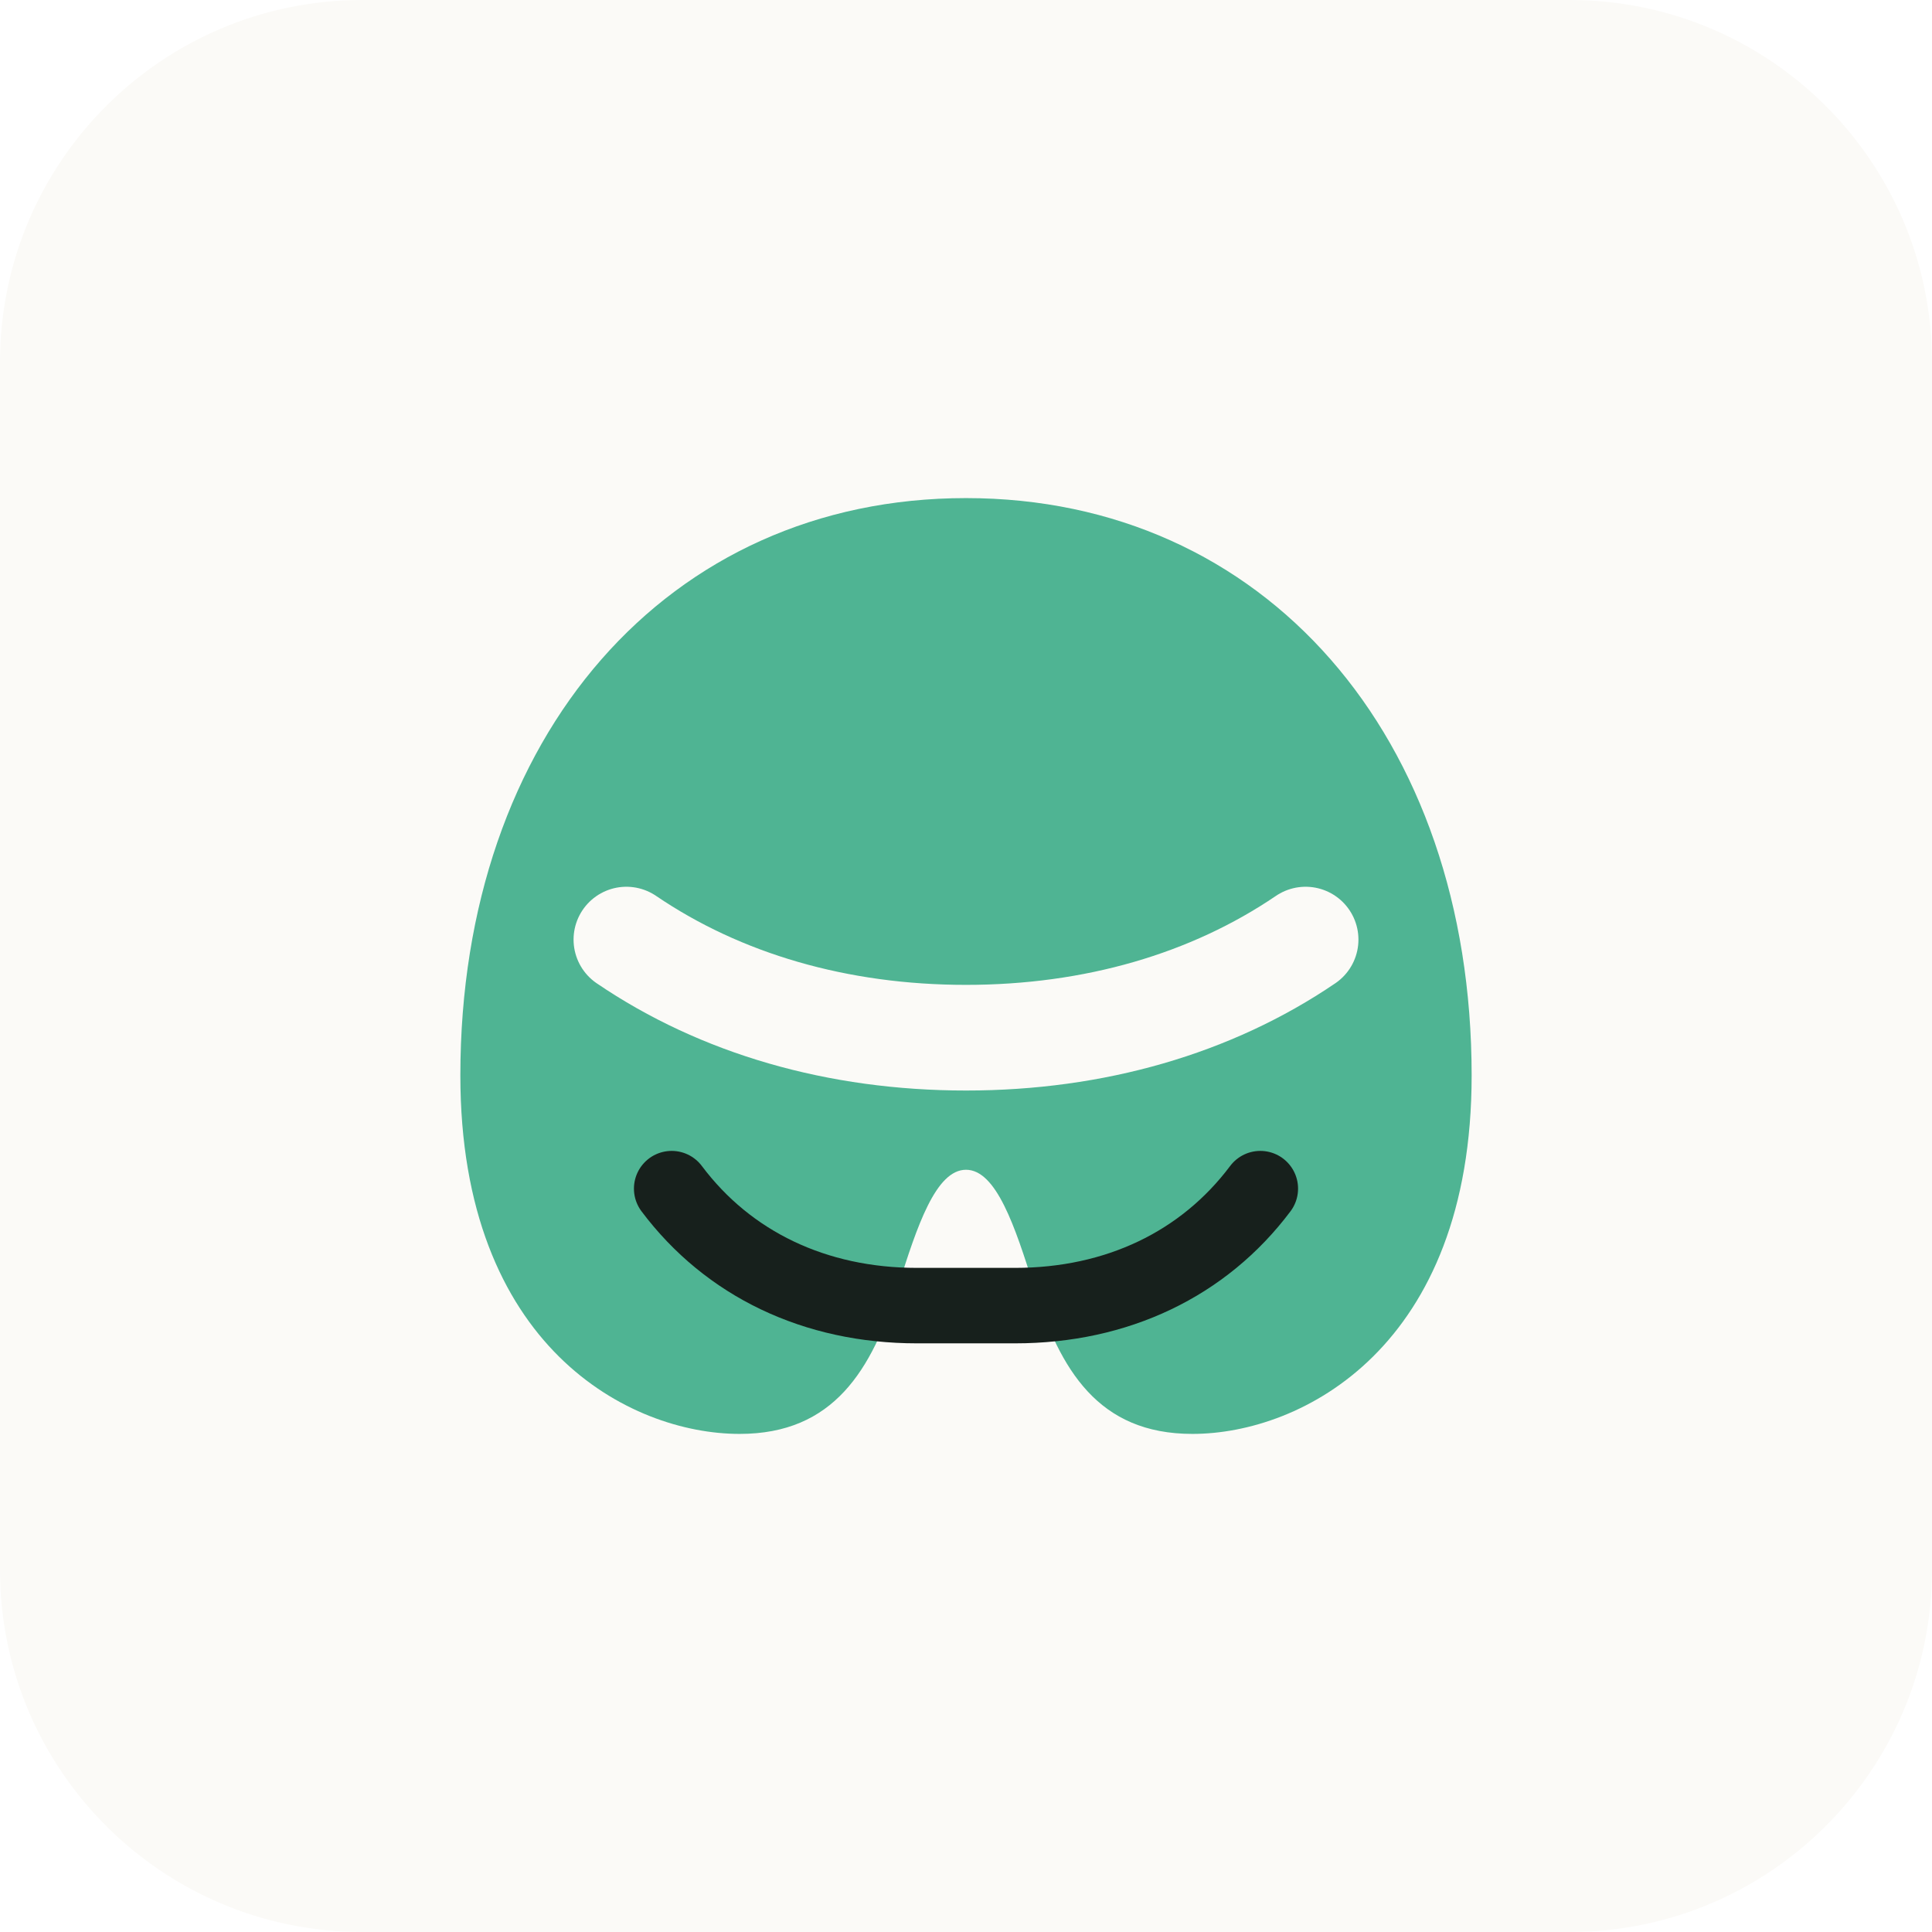
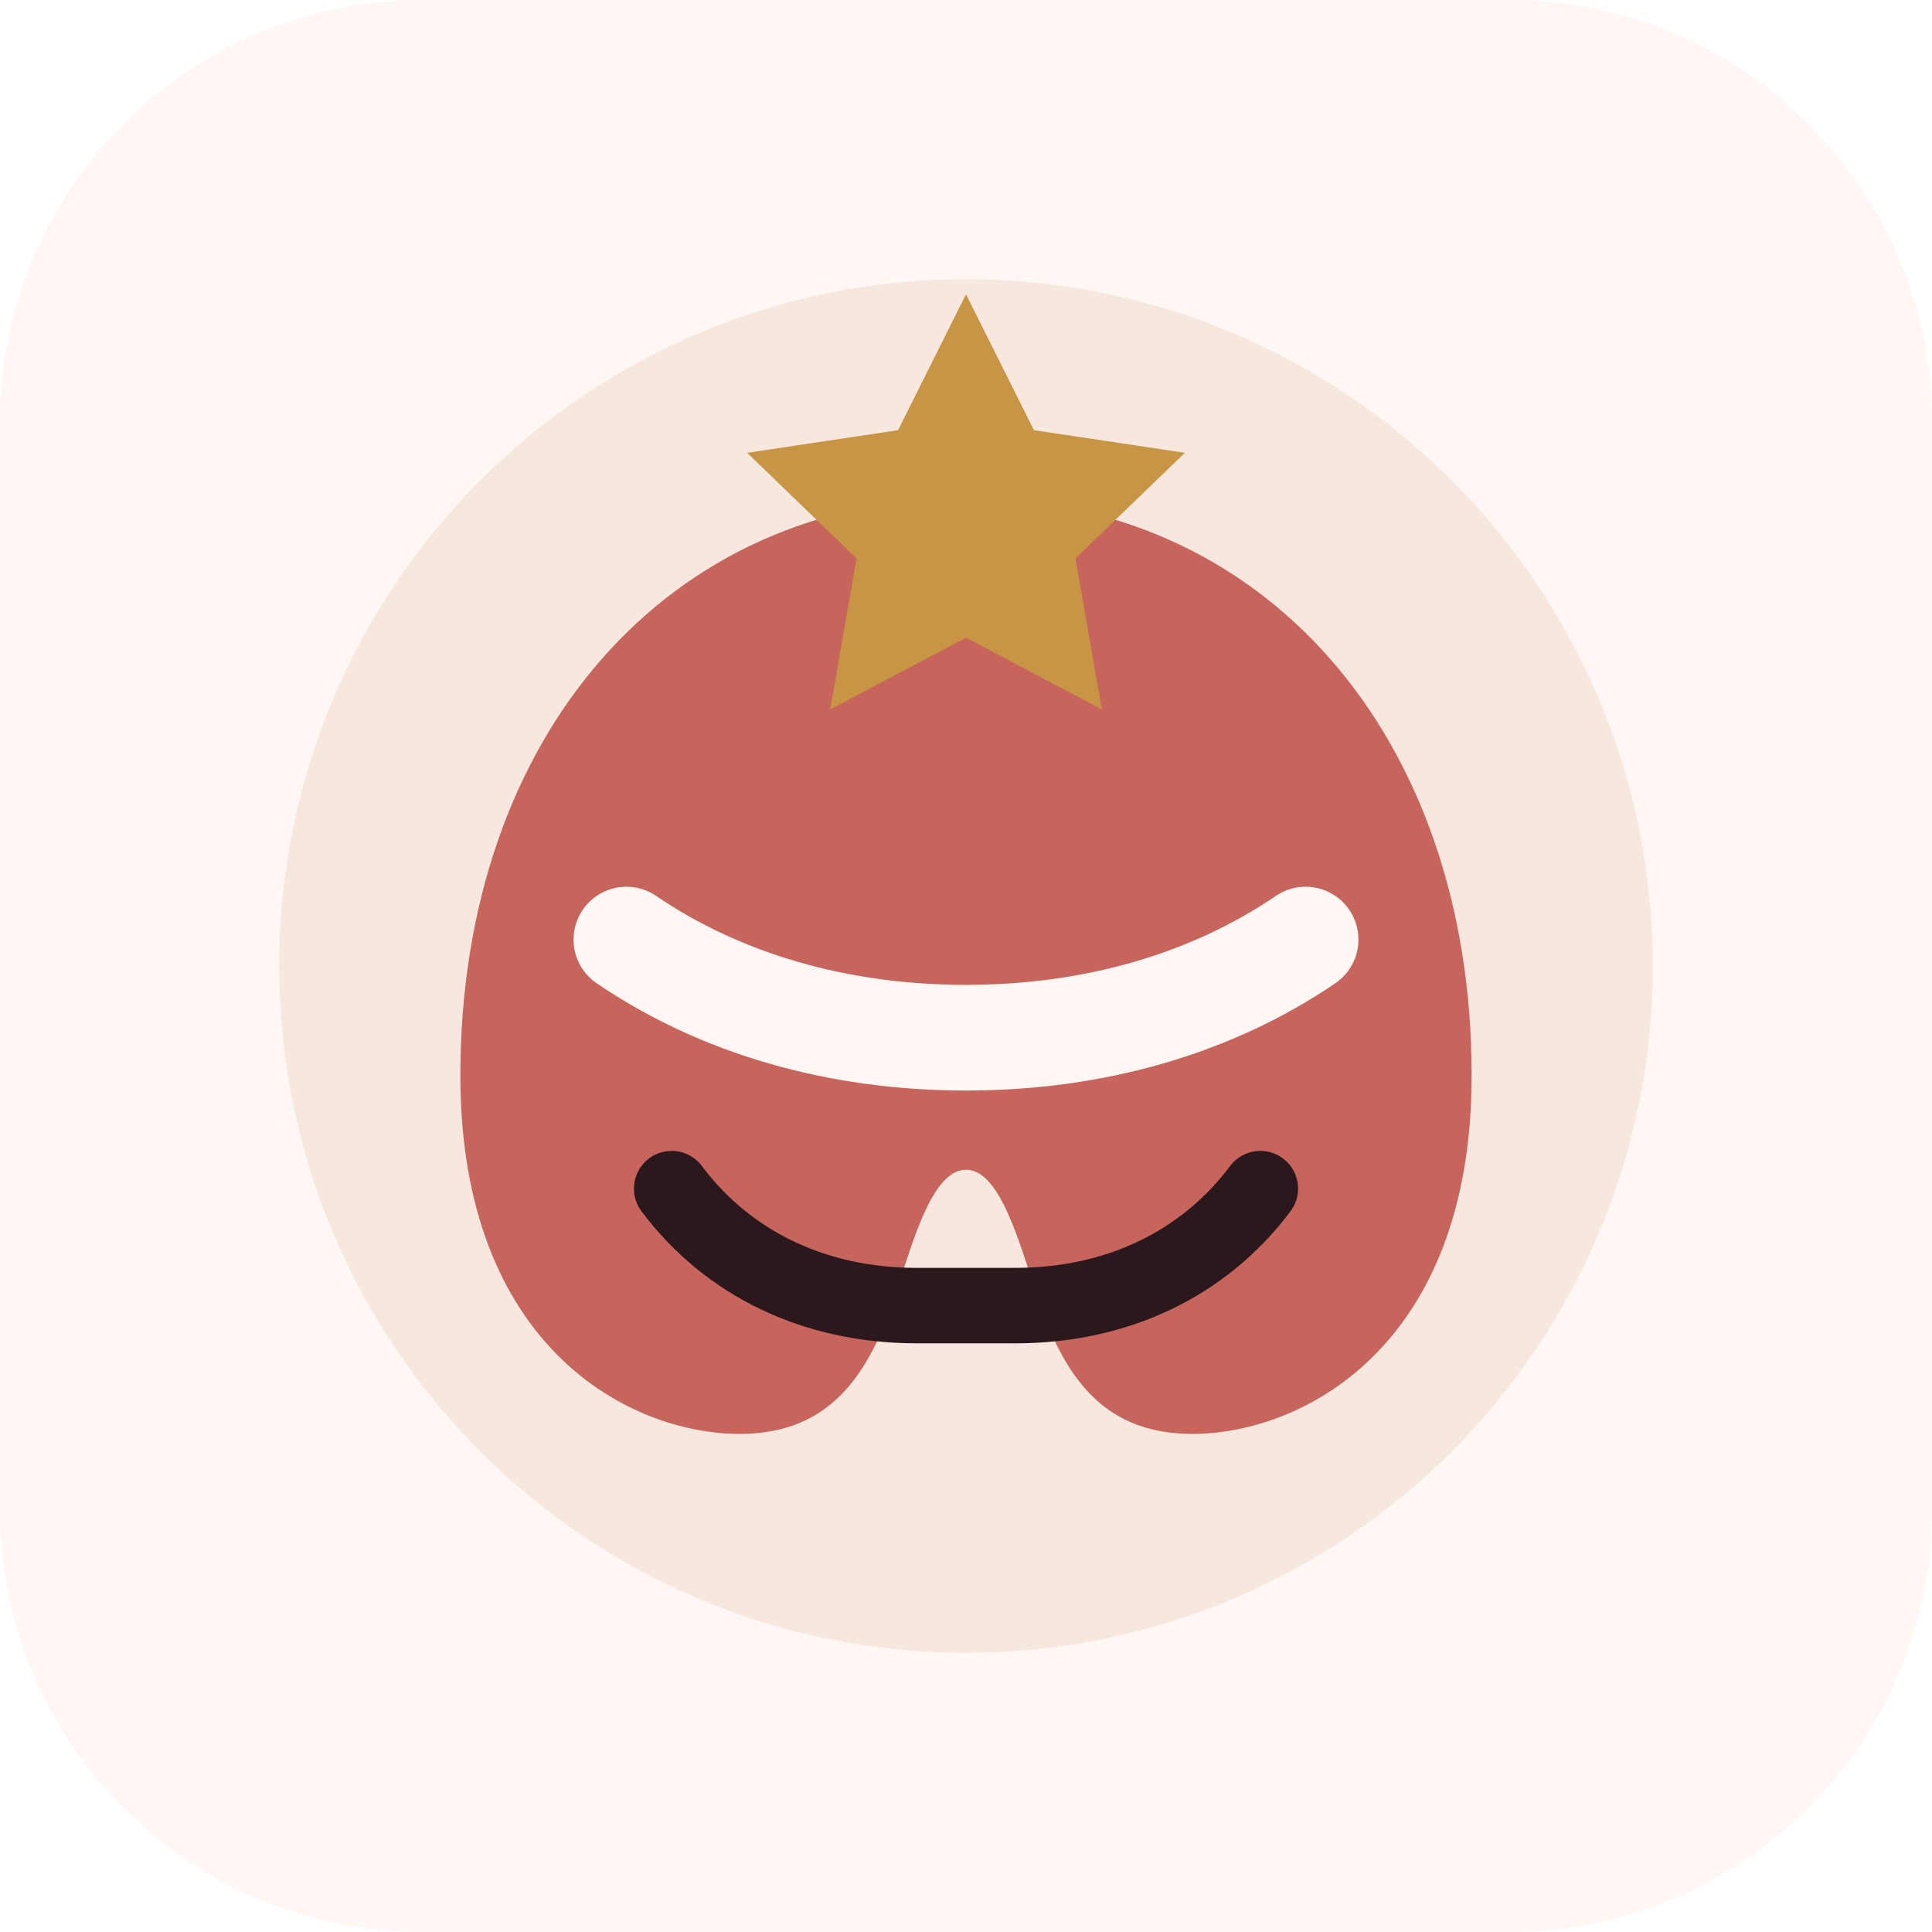
<svg xmlns="http://www.w3.org/2000/svg" viewBox="0 0 512 512">
-   <rect width="512" height="512" rx="96" fill="#fbfaf7" />
-   <path d="M122 285c0-90 55-153 134-153s134 63 134 153c0 72-45 95-74 95-25 0-35-17-42-39-5-16-10-31-18-31s-13 15-18 31c-7 22-17 39-42 39-29 0-74-23-74-95z" fill="#4fb493" />
-   <path d="M166 249c25 17 56 26 90 26s65-9 90-26" fill="none" stroke="#fbfaf7" stroke-width="28" stroke-linecap="round" />
-   <path d="M178 315c15 20 38 31 65 31h26c27 0 50-11 65-31" fill="none" stroke="#17201c" stroke-width="20" stroke-linecap="round" />
+   <rect width="512" height="512" rx="112" fill="#fff7f4" />
+   <circle cx="256" cy="256" r="182" fill="#f7e8df" />
+   <path d="M122 285c0-90 55-153 134-153s134 63 134 153c0 72-45 95-74 95-25 0-35-17-42-39-5-16-10-31-18-31s-13 15-18 31c-7 22-17 39-42 39-29 0-74-23-74-95z" fill="#c7655d" />
+   <path d="M166 249c25 17 56 26 90 26s65-9 90-26" fill="none" stroke="#fff7f4" stroke-width="28" stroke-linecap="round" />
+   <path d="M178 315c15 20 38 31 65 31h26c27 0 50-11 65-31" fill="none" stroke="#2b181d" stroke-width="20" stroke-linecap="round" />
+   <path d="M256 78l18 36 40 6-29 28 7 40-36-19-36 19 7-40-29-28 40-6z" fill="#c79543" />
</svg>
